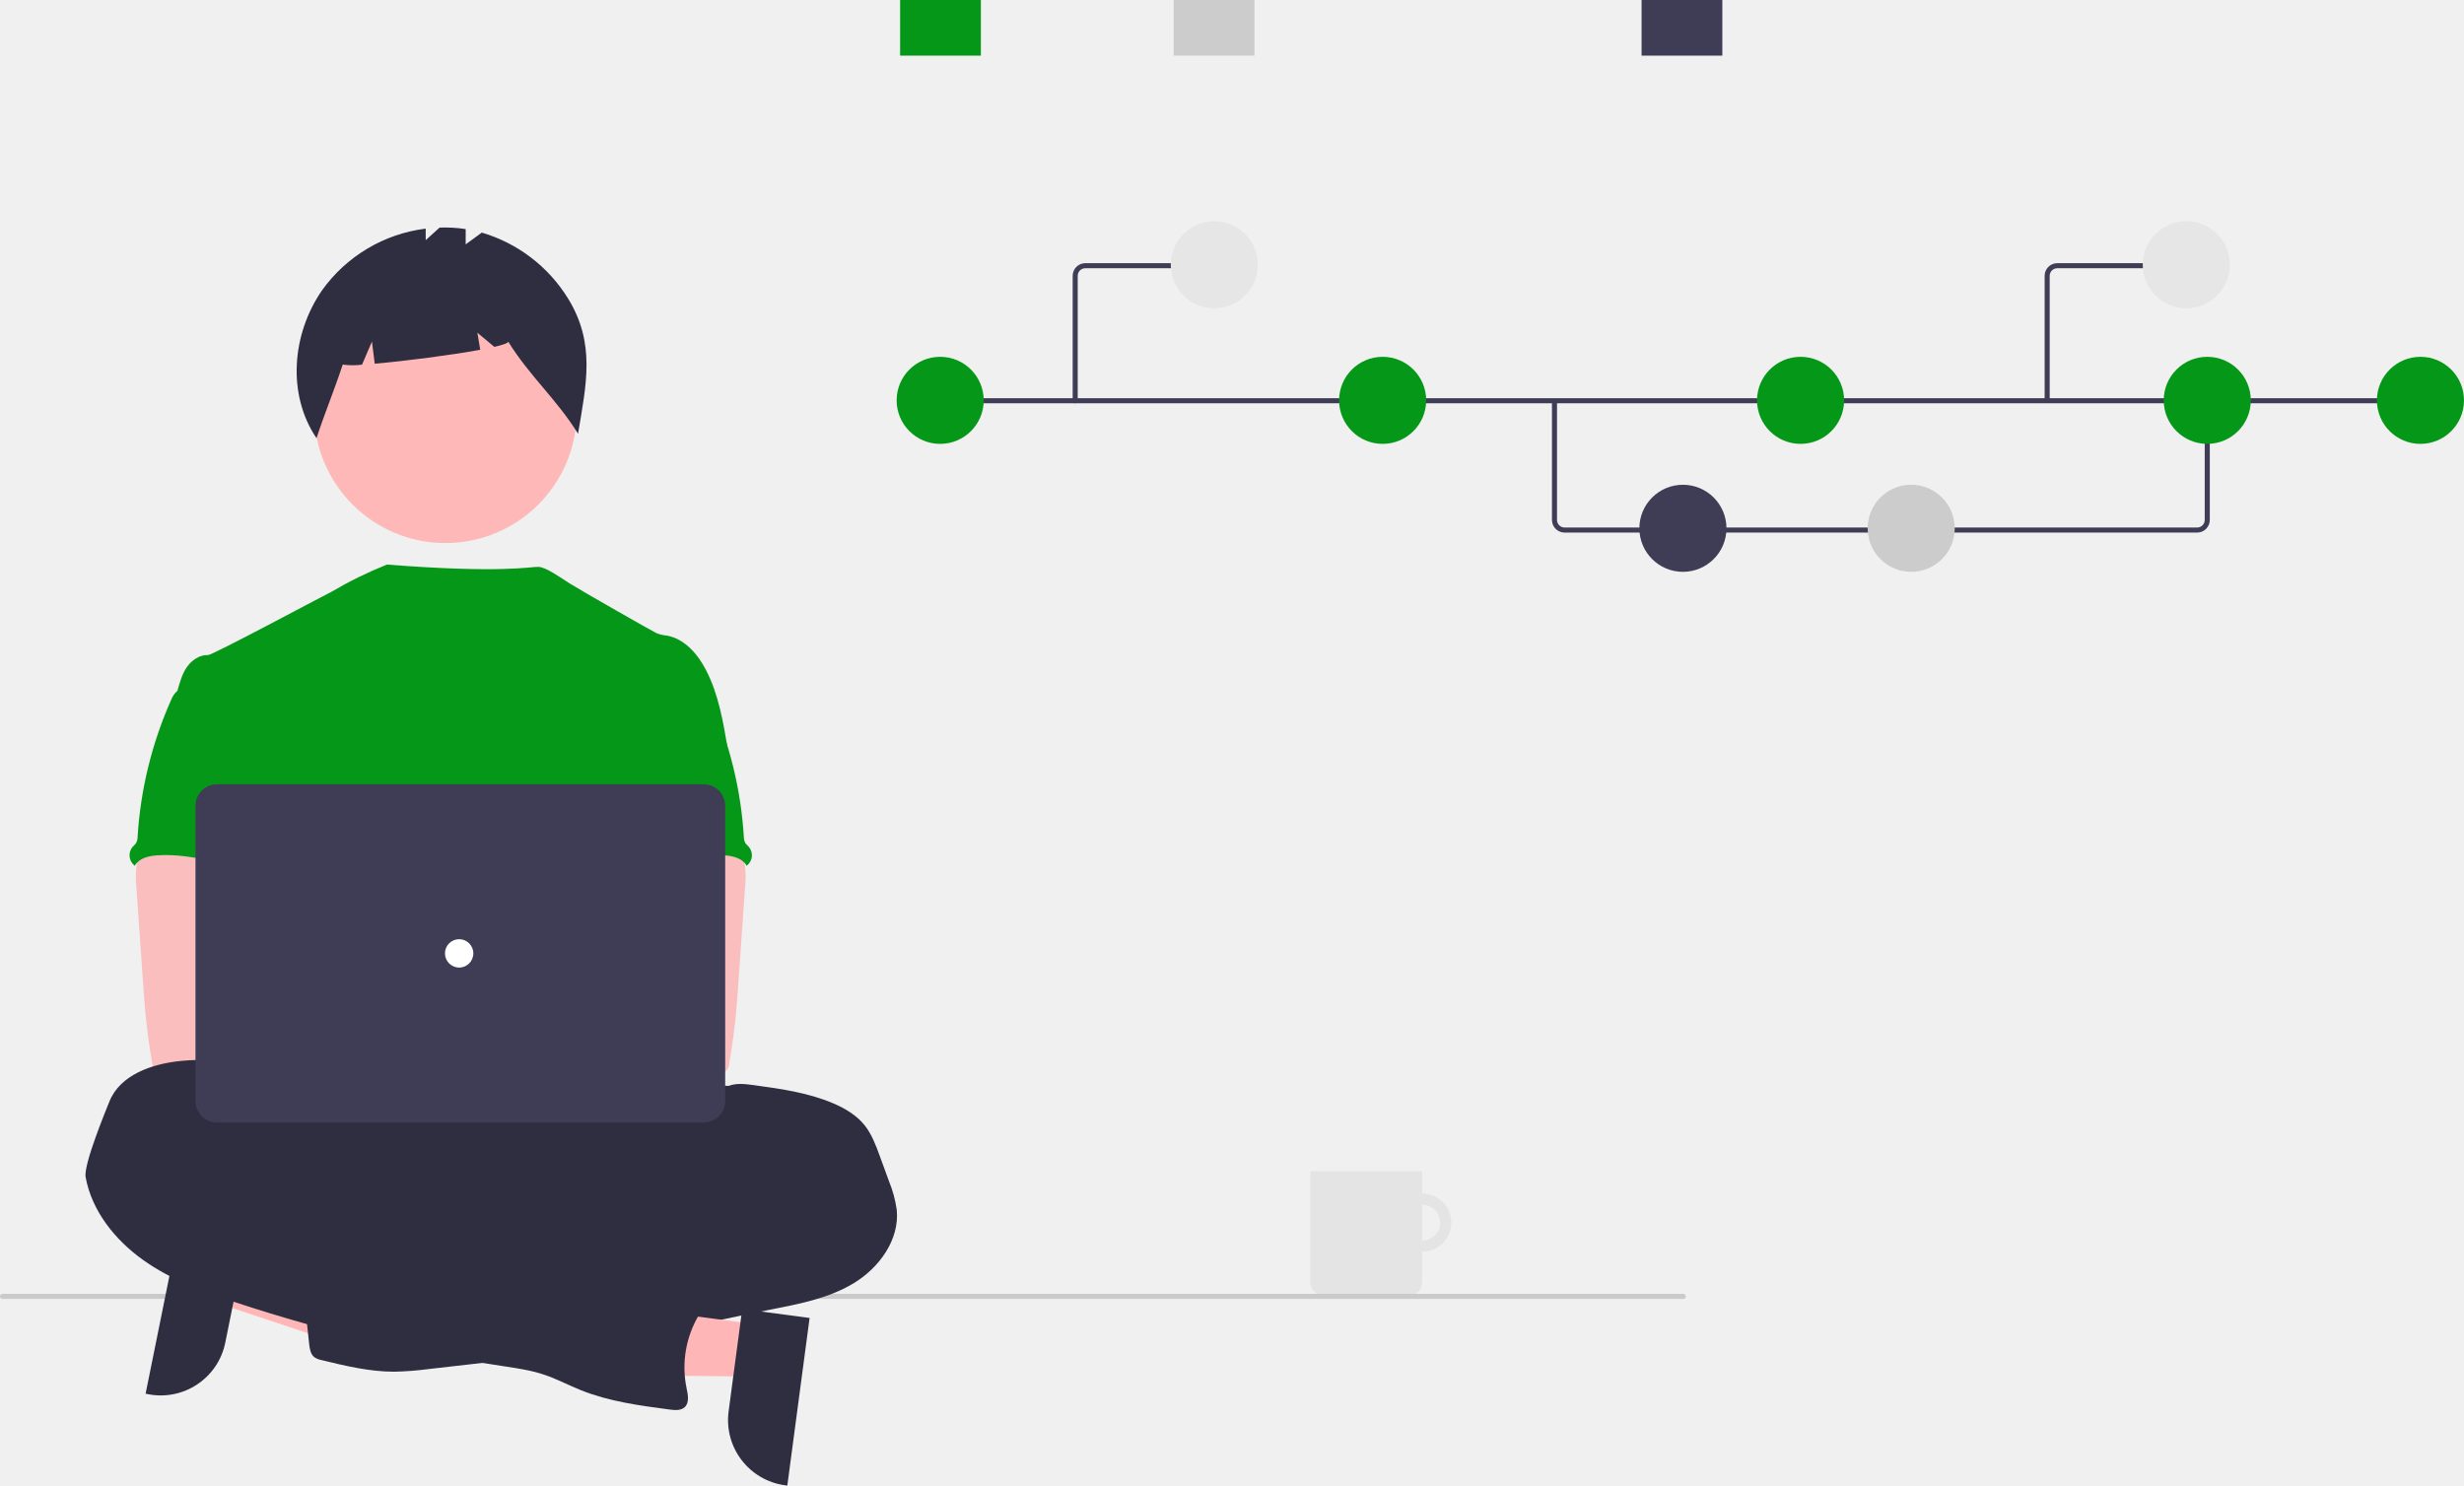
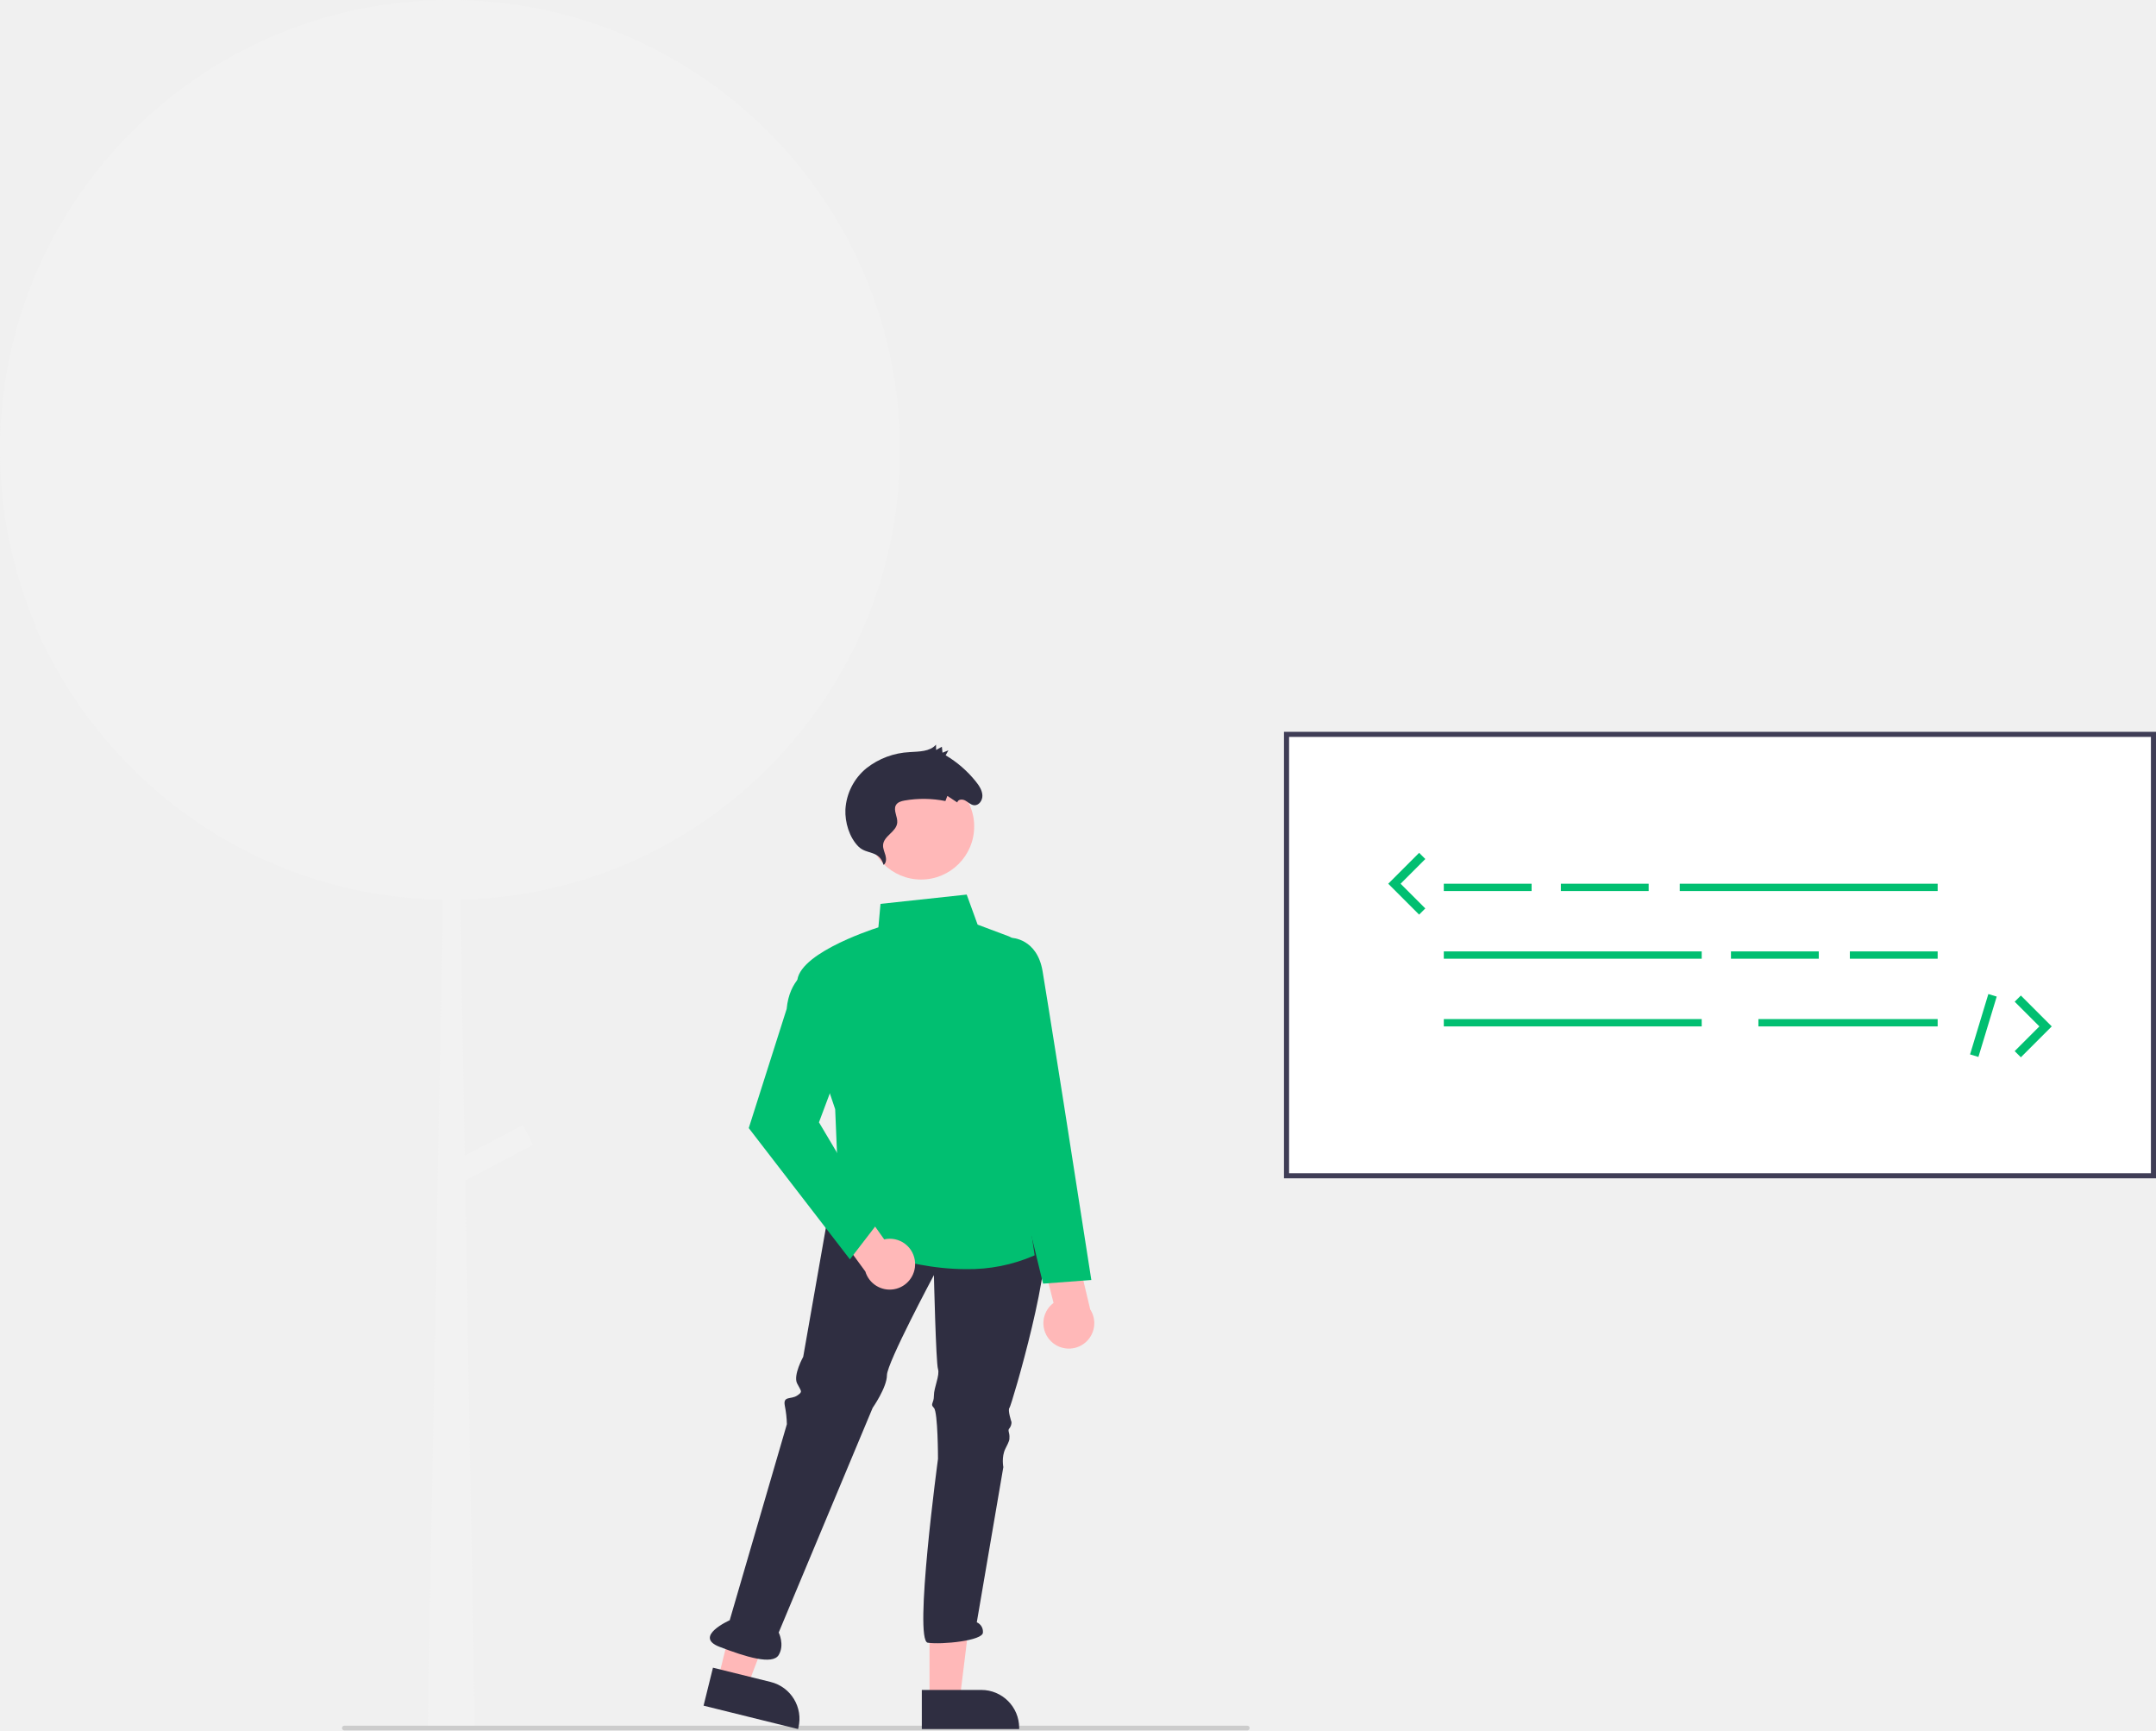
- <svg xmlns="http://www.w3.org/2000/svg" id="e7334088-53de-4589-99a2-090044ddfc90" data-name="Layer 1" width="973.461" height="587.025" viewBox="0 0 973.461 587.025">
-   <g id="f9b32178-6d95-472d-b482-6662972666de" data-name="Group 100">
-     <path id="f4b94a19-cbe0-459a-95a6-6ea3b3d72055" data-name="Path 1465" d="M675.147,628.1a11.49,11.49,0,1,0,11.49,11.49h0A11.49,11.49,0,0,0,675.147,628.1Zm0,18.561a7.071,7.071,0,1,1,7.071-7.071v0A7.071,7.071,0,0,1,675.147,646.661Z" transform="translate(-113.2693 -156.4874)" fill="#e4e4e4" />
-     <path id="abc0e0b3-f22e-4bee-9929-c6879640924e" data-name="Path 1467" d="M630.954,619.261h44.193v43.739a5.757,5.757,0,0,1-5.757,5.757h-32.679a5.757,5.757,0,0,1-5.757-5.757V619.261Z" transform="translate(-113.2693 -156.4874)" fill="#e4e4e4" />
-   </g>
-   <path id="e24b6f19-a0a0-4e73-9cfc-bbb7635ad236" data-name="Path 944" d="M778.403,669.758h-664.237a1.006,1.006,0,0,1,0-2h664.237a1.006,1.006,0,0,1,0,2Z" transform="translate(-113.2693 -156.4874)" fill="#cacaca" />
-   <polygon points="89.41 494.381 85.302 514.694 161.695 540.208 167.759 510.228 89.41 494.381" fill="#ffb6b6" />
-   <path d="M210.36,647.029l-8.091,40.003-0.0.002a26.011,26.011,0,0,1-30.65,20.335l-.828-.168,13.248-65.496Z" transform="translate(-113.2693 -156.4874)" fill="#2f2e41" />
-   <circle id="fd4e5ab9-ffc8-4bbb-9267-3af70c31dae1" data-name="Ellipse 276" cx="175.979" cy="162.713" r="51.871" fill="#feb8b8" />
-   <path id="a8c9bbe2-1461-49cf-8211-f8d251166dc5" data-name="Path 1461" d="M337.697,274.45a59.907,59.907,0,0,0-34.081-26.052l-6.368,4.647v-6.034a55.143,55.143,0,0,0-10.3-.6l-5.494,4.971v-4.558a59.335,59.335,0,0,0-40.932,24.347c-11.931,17.2-13.945,41.129-2.21,58.467,3.221-9.9,7.131-19.189,10.353-29.088a29.299,29.299,0,0,0,7.633.037l3.919-9.145,1.095,8.758c12.148-1.058,30.166-3.382,41.682-5.511l-1.12-6.719,6.7,5.583c3.528-.812,5.623-1.549,5.45-2.112,8.565,13.808,19.047,22.627,27.611,36.435C344.888,308.406,348.632,292.217,337.697,274.45Z" transform="translate(-113.2693 -156.4874)" fill="#2f2e41" />
-   <ellipse id="f6be96d1-713f-4c17-812c-ecd79c56fe95" data-name="Ellipse 260" cx="192.856" cy="464.787" rx="133.56" ry="37.359" fill="#2f2e41" />
-   <path d="M400.808,452.588c-1.784-10.731-3.624-21.668-8.611-31.335-3.278-6.332-8.481-12.366-15.495-13.618a14.99,14.99,0,0,1-4.035-.934c-2.055-.99-29.673-16.756-34.063-19.502-3.769-2.357-9.719-6.722-12.719-6.722-3.018-.066-14.591,2.627-59.76-.904a163.141,163.141,0,0,0-22.01,10.822c-.146-.096-46.882,25.001-48.638,24.935-3.325-.14-6.416,1.989-8.322,4.67-1.906,2.681-2.8,6-3.736,9.209,10.208,22.733,19.548,45.495,29.757,68.228a5.821,5.821,0,0,1,.738,2.8,6.834,6.834,0,0,1-1.27,2.8c-5.006,8.042-4.847,18.157-4.3,27.609.547,9.452,1.224,19.436-3,27.908-1.149,2.326-2.643,4.455-3.736,6.781-2.559,5.268-3.484,22.117-1.989,27.777l187.267,5.365C382.86,587.409,400.808,452.588,400.808,452.588Z" transform="translate(-113.2693 -156.4874)" fill="#059818" />
-   <path id="eb41f72e-aba6-4a16-bf55-c7027d2f1a4b" data-name="Path 1421" d="M167.233,498.445a33.063,33.063,0,0,0-.112,8.154l2.684,38.546c.252,3.633.5,7.257.841,10.881.644,7.033,1.606,14.01,2.8,20.977a3.736,3.736,0,0,0,3.829,3.633c11.815,2.5,24.022,2.4,36.08,1.719,18.4-1.027,65.474-2.97,68.35-6.706s1.2-9.779-2.55-12.8-65.871-10.386-65.871-10.386c.607-4.81,2.438-9.34,4.175-13.907,3.12-8.1,6.034-16.466,6.09-25.143s-3.213-17.8-10.321-22.771c-5.847-4.081-13.375-4.838-20.5-4.67-5.184.149-14.141-1.093-18.876.934C170.105,488.556,167.933,494.776,167.233,498.445Z" transform="translate(-113.2693 -156.4874)" fill="#fbbebe" />
-   <path id="a363f2f7-2464-40a1-ad01-344825aa0b75" data-name="Path 1423" d="M401.141,585.578c3.11-1.186,6.538-.757,9.872-.308,10.732,1.466,21.622,2.97,31.569,7.257,4.67,2,9.116,4.67,12.273,8.6,2.8,3.54,4.436,7.874,5.987,12.142l3.587,9.826a47.3,47.3,0,0,1,3.129,11.516c1.121,11.759-6.921,22.845-17.036,28.954s-22.023,8.284-33.624,10.563-23.247,4.8-34.8,7.472a140.086,140.086,0,0,1-16.373,3.222c-12.366,1.4-25.292-.663-37.042,3.428-4.67,1.635-9.256,4.063-14.1,5.193a87.745,87.745,0,0,1-9.751,1.485l-22.238,2.54a121.313,121.313,0,0,1-13.636,1.046c-9.713,0-19.268-2.3-28.7-4.6a7.258,7.258,0,0,1-2.8-1.13c-1.494-1.177-1.821-3.26-2.036-5.146q-1.429-12.525-2.5-25.077c-.224-2.718-.392-5.66,1.093-7.948,1.868-2.8,5.511-3.68,8.836-4.222a230.58,230.58,0,0,1,42.665-2.961c5.426-5.426,14.374-5.454,21.482-8.406a63.897,63.897,0,0,0,7.575-4.119,99.001,99.001,0,0,1,41.59-13.141,38.714,38.714,0,0,0,8.509-1.214c5.5-1.709,10.517-6.361,16.167-5.221.7-1.933,1.186-4.521,2.8-5.847.8-.682,1.793-1.139,2.531-1.868,1.56-1.578,1.7-4.063,1.466-6.267s-.757-4.464-.187-6.613a9.141,9.141,0,0,1,1.037-2.307C391.278,587.595,395.509,585.111,401.141,585.578Z" transform="translate(-113.2693 -156.4874)" fill="#2f2e41" />
-   <path id="b53ad979-99f4-4c6e-a0f8-957060c42096" data-name="Path 1430" d="M182.88,429.901a9.667,9.667,0,0,0-2.073,3.316,156.78,156.78,0,0,0-13.169,53.816,5.38,5.38,0,0,1-.607,2.606,11.403,11.403,0,0,1-1.373,1.485,5.156,5.156,0,0,0,.617,7.266q.127.107.261.206c1.541-2.9,5.23-3.848,8.509-4.1,15.7-1.242,31.036,6.062,46.783,5.511-1.111-3.839-2.709-7.528-3.615-11.413-4.007-17.251,5.987-36.033-.14-52.649-1.224-3.325-3.269-6.594-6.491-8.051a17.291,17.291,0,0,0-4.156-1.1c-3.979-.719-11.9-3.792-15.747-2.559-1.42.458-1.98,1.793-3.157,2.6C186.734,427.977,184.362,428.397,182.88,429.901Z" transform="translate(-113.2693 -156.4874)" fill="#059818" />
-   <path id="a1197c30-bfd4-4098-bcf9-2468e7a33bf1" data-name="Path 1421" d="M400.921,486.906c-4.735-2.027-13.692-.785-18.876-.934-7.125-.168-14.653.589-20.5,4.67-7.108,4.971-10.377,14.094-10.321,22.771s2.97,17.043,6.09,25.143c1.737,4.567,3.568,9.097,4.175,13.907,0,0-62.121,7.365-65.871,10.386s-5.426,9.064-2.55,12.8,92.615,7.487,104.43,4.987a3.736,3.736,0,0,0,3.829-3.633c1.194-6.967,2.156-13.944,2.8-20.977.341-3.624.589-7.248.841-10.881l2.684-38.546a33.064,33.064,0,0,0-.112-8.154C406.84,494.776,404.668,488.556,400.921,486.906Z" transform="translate(-113.2693 -156.4874)" fill="#fbbebe" />
-   <path id="ebe46053-6aac-4aa7-8615-21a6fa79538d" data-name="Path 1430" d="M386.251,426.835c-1.177-.807-1.737-2.142-3.157-2.6-3.847-1.233-11.768,1.84-15.747,2.559a17.291,17.291,0,0,0-4.156,1.1c-3.222,1.457-5.267,4.726-6.491,8.051-6.127,16.616,3.867,35.398-.14,52.649-.906,3.885-2.504,7.574-3.615,11.413,15.747.551,31.083-6.753,46.783-5.511,3.279.252,6.968,1.2,8.509,4.1q.134-.099.261-.206a5.156,5.156,0,0,0,.617-7.266,11.401,11.401,0,0,1-1.373-1.485,5.38,5.38,0,0,1-.607-2.606,156.78,156.78,0,0,0-13.169-53.816,9.667,9.667,0,0,0-2.073-3.316C390.411,428.397,388.039,427.977,386.251,426.835Z" transform="translate(-113.2693 -156.4874)" fill="#059818" />
-   <polygon points="299.243 523.378 296.513 543.921 215.975 543.166 220.005 512.846 299.243 523.378" fill="#ffb6b6" />
-   <path d="M433.122,677.272l-8.804,66.24-.838-.111a26.011,26.011,0,0,1-22.356-29.208l0-.002,5.377-40.457Z" transform="translate(-113.2693 -156.4874)" fill="#2f2e41" />
-   <path id="a0b0f7ea-4ed9-4447-aa64-e2335b2c3196" data-name="Path 1427" d="M223.039,595.974c0,.934-1.466,0-1.6-1-1.027-7.556-7.024-13.786-14.01-16.812s-14.944-3.185-22.509-2.466c-11.441,1.083-24.284,5.464-28.468,16.158-.99,2.5-10.264,24.76-9.359,29.766,2.438,13.356,11.572,24.779,22.64,32.69s24,12.637,36.9,16.9a639.949,639.949,0,0,0,104.607,24.984c5.753.869,11.563,1.672,17.073,3.521,4.931,1.653,9.545,4.128,14.365,6.071,11.208,4.5,23.266,6.108,35.211,7.687,2.036.262,4.371.448,5.875-.934,1.943-1.8,1.3-4.941.747-7.528a40.488,40.488,0,0,1,4.773-28.729c2-3.362,4.6-6.809,4.222-10.7-.448-4.539-4.969-7.752-9.471-8.481s-9.078.346-13.6.934a7.285,7.285,0,0,1-4.623-.458,9.235,9.235,0,0,1-1.812-1.606,20.482,20.482,0,0,0-23.854-3.334c-1.672.934-4.2-1.149-5.94-1.933l-19.642-8.892c-22.565-10.208-45.242-20.464-69.115-26.927a14.514,14.514,0,0,1-5.324-2.214c-1.186-.934-2.036-2.2-3.129-3.241-2.382-2.251-5.7-3.148-8.555-4.745S222.385,599.177,223.039,595.974Z" transform="translate(-113.2693 -156.4874)" fill="#2f2e41" />
-   <circle cx="160.617" cy="411.99" r="14" fill="#fbbebe" />
-   <circle cx="191.617" cy="411.99" r="14" fill="#fbbebe" />
-   <path d="M391.305,600.024H198.966a8.48,8.48,0,0,1-8.47-8.47V474.868a8.48,8.48,0,0,1,8.47-8.47H391.305a8.48,8.48,0,0,1,8.47,8.47V591.555A8.48,8.48,0,0,1,391.305,600.024Z" transform="translate(-113.2693 -156.4874)" fill="#3f3d56" />
-   <circle id="e793da3b-cee2-4a15-ae11-6dab45a6c728" data-name="Ellipse 263" cx="181.399" cy="376.724" r="5.604" fill="#fff" />
-   <path d="M981.299,366.94H731.406a5.006,5.006,0,0,1-5-5V314.84h2v47.1a3.003,3.003,0,0,0,3,3H981.299a3.003,3.003,0,0,0,3-3V314.51h2v47.429A5.006,5.006,0,0,1,981.299,366.94Z" transform="translate(-113.2693 -156.4874)" fill="#3f3d56" />
-   <rect x="371.397" y="157.352" width="587.22" height="2" fill="#3f3d56" />
-   <circle id="a67a4451-c7cc-402c-b29d-5a705f3c9418" data-name="Ellipse 264" cx="371.439" cy="158.196" r="17.202" fill="#059818" />
-   <circle id="abdb3fbf-f68e-433e-a33f-153626b38c76" data-name="Ellipse 266" cx="546.244" cy="158.196" r="17.202" fill="#059818" />
-   <circle id="ac293633-0933-4e21-a8aa-bc27ca4fbccc" data-name="Ellipse 268" cx="664.876" cy="208.757" r="17.202" fill="#3f3d56" />
-   <circle id="a0cd768d-b738-4d4b-9ab3-78ab535c7573" data-name="Ellipse 269" cx="755.063" cy="208.757" r="17.202" fill="#ccc" />
-   <circle id="b9eb3d2e-31e0-4fe2-be5c-79abb86bc227" data-name="Ellipse 270" cx="711.36" cy="158.196" r="17.202" fill="#059818" />
-   <circle id="aa04baac-fce0-420a-b86a-4a97f3079928" data-name="Ellipse 271" cx="956.259" cy="158.196" r="17.202" fill="#059818" />
-   <circle id="e92cf92c-058e-415c-ba96-766a57ee18d9" data-name="Ellipse 272" cx="872.029" cy="158.196" r="17.202" fill="#059818" />
-   <rect id="ac5bf8cc-574d-4509-9338-881c836fd832" data-name="Rectangle 207" x="648.539" width="31.906" height="21.99" fill="#3f3d56" />
-   <rect id="ad5a043d-52f1-4931-b771-e4991ef7f7f7" data-name="Rectangle 208" x="355.612" width="31.906" height="21.99" fill="#059818" />
-   <rect id="e5d95e83-bdd9-4322-95a9-5a9c4b449a8f" data-name="Rectangle 209" x="463.685" width="31.906" height="21.99" fill="#ccc" />
-   <path d="M538.051,315.84a1,1,0,0,1-1-1V265.477a5.006,5.006,0,0,1,5-5h48.675a1,1,0,0,1,0,2h-48.675a3.003,3.003,0,0,0-3,3v49.362A1,1,0,0,1,538.051,315.84Z" transform="translate(-113.2693 -156.4874)" fill="#3f3d56" />
-   <circle id="b0a7c1c1-8f27-441f-a84a-e44462cc473e" data-name="Ellipse 265" cx="479.744" cy="104.616" r="17.202" fill="#e6e6e6" />
-   <path d="M923.051,314.84h-2V265.477a5.006,5.006,0,0,1,5-5h48.675v2h-48.675a3.003,3.003,0,0,0-3,3Z" transform="translate(-113.2693 -156.4874)" fill="#3f3d56" />
-   <circle id="b3140cf1-cdb8-48ff-81af-ce41ed4f5739" data-name="Ellipse 265" cx="863.744" cy="104.616" r="17.202" fill="#e6e6e6" />
+ <svg xmlns="http://www.w3.org/2000/svg" id="b80448b0-14d5-4ee1-8d6b-75eb9311be00" data-name="Layer 1" width="909.754" height="730.11" viewBox="0 0 909.754 730.11">
+   <path d="M524.877,274.721C524.821,169.855,439.765,84.889,334.899,84.945c-104.866.056-189.832,85.112-189.776,189.978A189.876,189.876,0,0,0,160.414,349.473c-.186-.206-.377-.407-.562-.615a190.043,190.043,0,0,0,34.582,53.513c.043.048.087.094.131.141,1.166,1.271,2.34,2.536,3.54,3.775a189.3,189.3,0,0,0,133.922,58.272l-6.416,348.493h19.822L341.421,583.044l28.674-15.096-4.374-8.308-24.483,12.89-1.884-107.986A189.874,189.874,0,0,0,524.877,274.721Z" transform="translate(-145.1232 -84.94497)" fill="#f2f2f2" />
+   <path d="M689.062,579.964h363.675V395.855H689.062Z" transform="translate(-145.1232 -84.94497)" fill="#fff" />
+   <path d="M1054.877,582.104H686.922V393.715h367.955Zm-365.815-2.14h363.675V395.855H689.062Z" transform="translate(-145.1232 -84.94497)" fill="#3f3d56" />
+   <rect x="609.233" y="372.864" width="37.047" height="3.087" fill="#01bf71" />
+   <rect x="658.629" y="372.864" width="37.047" height="3.087" fill="#01bf71" />
+   <rect x="730.407" y="401.421" width="37.047" height="3.087" fill="#01bf71" />
+   <rect x="780.574" y="401.421" width="37.047" height="3.087" fill="#01bf71" />
+   <rect x="708.796" y="372.864" width="108.825" height="3.087" fill="#01bf71" />
+   <rect x="609.233" y="401.421" width="108.825" height="3.087" fill="#01bf71" />
+   <rect x="609.233" y="429.978" width="108.825" height="3.087" fill="#01bf71" />
+   <rect x="741.984" y="429.978" width="75.637" height="3.087" fill="#01bf71" />
+   <polygon points="598.821 385.897 585.787 372.864 598.821 359.83 601.428 362.438 591.002 372.864 601.428 383.289 598.821 385.897" fill="#01bf71" />
+   <polygon points="852.732 446.098 850.124 443.491 860.55 433.064 850.124 422.638 852.732 420.031 865.765 433.064 852.732 446.098" fill="#01bf71" />
+   <rect x="968.733" y="515.78" width="26.613" height="3.688" transform="translate(56.71628 1222.378) rotate(-73.13998)" fill="#01bf71" />
+   <path d="M671.44,815.055h-381a1,1,0,0,1,0-2h381a1,1,0,0,1,0,2Z" transform="translate(-145.1232 -84.94497)" fill="#ccc" />
+   <polygon points="392.222 717.182 404.962 717.181 411.022 668.043 392.22 668.044 392.222 717.182" fill="#ffb8b8" />
+   <path d="M534.096,797.968l25.089-.001h.001a15.989,15.989,0,0,1,15.988,15.988v.52l-41.077.002Z" transform="translate(-145.1232 -84.94497)" fill="#2f2e41" />
+   <polygon points="303.001 708.456 315.368 711.517 333.057 665.274 314.805 660.757 303.001 708.456" fill="#ffb8b8" />
+   <path d="M445.969,788.583l24.354,6.027.001 0a15.989,15.989,0,0,1,11.679,19.361l-.125.504-39.874-9.868Z" transform="translate(-145.1232 -84.94497)" fill="#2f2e41" />
+   <path d="M495.251,593.646l-11.202,63.766s-4.308,7.755-2.585,11.202,2.585,3.447,0,5.17-6.032,0-5.17,4.308a43.984,43.984,0,0,1,.862,7.755L453.028,768.571s-15.511,6.894-4.308,11.202,22.404,7.755,24.989,3.447,0-9.479,0-9.479l39.638-94.787s6.032-8.617,6.032-13.787,19.819-42.223,19.819-42.223.862,37.053,1.723,39.638-1.723,7.755-1.723,11.202-1.723,3.447,0,5.17,1.723,21.542,1.723,21.542-10.34,76.691-4.308,77.553,23.266-.862,23.266-4.308a4.3,4.3,0,0,0-2.585-4.308l11.202-65.489s-.862-4.308.862-7.755,1.723-3.447,1.723-5.17-.862-2.585,0-3.447a4.255,4.255,0,0,0,.862-2.585s-1.723-5.17-.862-6.032,19.819-65.489,13.787-73.244S495.251,593.646,495.251,593.646Z" transform="translate(-145.1232 -84.94497)" fill="#2f2e41" />
+   <circle cx="388.667" cy="348.694" r="22.404" fill="#ffb8b8" />
+   <path d="M517.961,449.863c1.152-.773,1.197-2.54.81-3.975s-1.088-2.845-1.028-4.304c.165-3.998,5.671-5.601,5.986-9.58.193-2.447-1.705-5.152-.61-7.27.692-1.338,2.301-1.784,3.766-2.041a46.796,46.796,0,0,1,17.165.231l.825-2.168,4.193,2.767c.229-1.346,2.092-1.481,3.309-.835s2.271,1.761,3.6,1.977c2.117.343,3.791-1.95,3.679-4.156s-1.458-4.205-2.867-5.948a47.165,47.165,0,0,0-12.633-10.936l1.164-2.097-2.492,1.001-.273-2.508-2.428,1.365-.035-2.259c-2.599,2.985-7.126,2.882-11.099,3.151a31.952,31.952,0,0,0-18.255,6.787A24.272,24.272,0,0,0,501.855,426.512c-.226,5.271,1.591,11.686,5.483,15.594C510.876,445.659,516.117,443.503,517.961,449.863Z" transform="translate(-145.1232 -84.94497)" fill="#2f2e41" />
+   <path d="M588.764,651.01a10.668,10.668,0,0,1,.919-16.332l-5.976-23.635,13.477-7.134,7.97,33.495A10.726,10.726,0,0,1,588.764,651.01Z" transform="translate(-145.1232 -84.94497)" fill="#ffb8b8" />
+   <path d="M552.744,620.423c-27.233.002-52.301-12.324-52.64-12.493l-.281-.141-2.285-54.846c-.663-1.938-13.712-40.182-15.923-52.338-2.239-12.315,30.215-23.124,34.156-24.388l.894-9.907,36.369-3.919,4.61,12.677,13.048,4.892a6.454,6.454,0,0,1,4,7.582L567.44,517.033l14.264,97.567-.366.165A69.242,69.242,0,0,1,552.744,620.423Z" transform="translate(-145.1232 -84.94497)" fill="#01bf71" />
+   <path d="M585.258,626.545l-12.621-51.959-13.68-62.7,6.944-31.25h5.937c.109,0,10.897.161,13.22,14.097,2.25,13.498,9.034,56.457,9.102,56.889l11.466,73.384Z" transform="translate(-145.1232 -84.94497)" fill="#01bf71" />
+   <path d="M531.252,617.764a10.668,10.668,0,0,0-13.025-9.897l-14.108-19.882-14.173,5.626,20.317,27.797a10.726,10.726,0,0,0,20.988-3.645Z" transform="translate(-145.1232 -84.94497)" fill="#ffb8b8" />
+   <path d="M503.757,616.291l-42.688-55.379,15.995-50.269c1.172-12.638,9.081-16.167,9.417-16.311l.513-.22,13.918,37.117L490.693,558.48,515.776,600.666Z" transform="translate(-145.1232 -84.94497)" fill="#01bf71" />
</svg>
